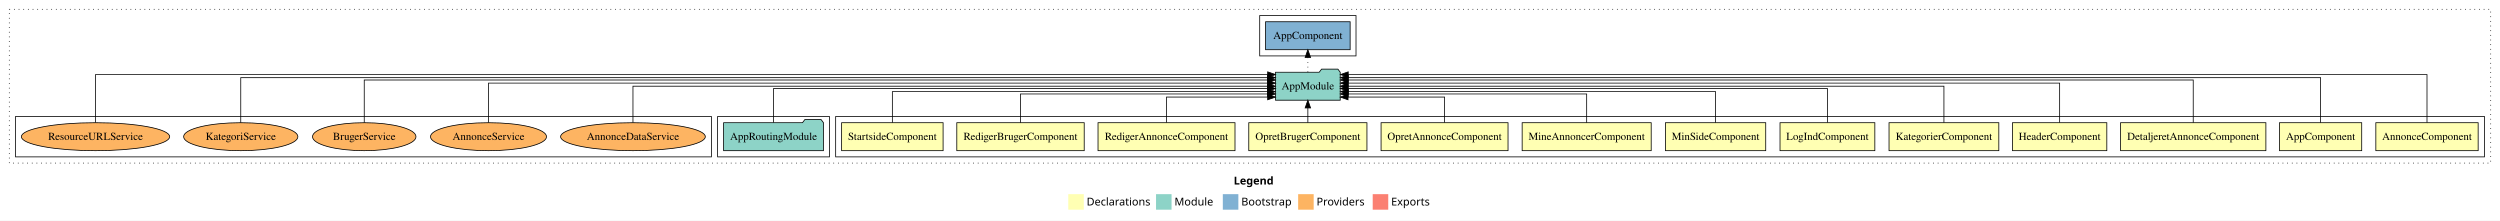
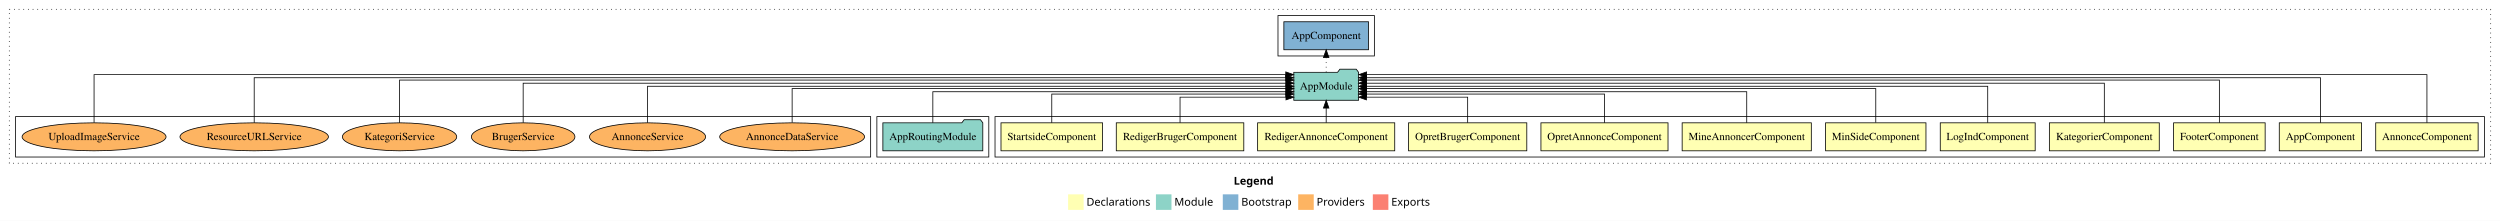
- <svg xmlns="http://www.w3.org/2000/svg" width="3219pt" height="284pt" viewBox="0.00 0.00 3219.00 284.00">
+ <svg xmlns="http://www.w3.org/2000/svg" width="3216pt" height="284pt" viewBox="0.00 0.00 3216.00 284.00">
  <g id="graph0" class="graph" transform="scale(1 1) rotate(0) translate(4 280)">
-     <polygon fill="#ffffff" stroke="transparent" points="-4,4 -4,-280 3215,-280 3215,4 -4,4" />
-     <text text-anchor="start" x="1584.509" y="-42.4" font-family="sans-serif" font-weight="bold" font-size="14.00" fill="#000000">Legend</text>
-     <polygon fill="#ffffb3" stroke="transparent" points="1371.5,-10 1371.5,-30 1391.5,-30 1391.5,-10 1371.5,-10" />
-     <text text-anchor="start" x="1395.129" y="-15.4" font-family="sans-serif" font-size="14.00" fill="#000000">  Declarations</text>
-     <polygon fill="#8dd3c7" stroke="transparent" points="1484.5,-10 1484.5,-30 1504.5,-30 1504.5,-10 1484.5,-10" />
-     <text text-anchor="start" x="1508.225" y="-15.4" font-family="sans-serif" font-size="14.00" fill="#000000">  Module</text>
-     <polygon fill="#80b1d3" stroke="transparent" points="1570.5,-10 1570.5,-30 1590.5,-30 1590.5,-10 1570.5,-10" />
-     <text text-anchor="start" x="1594.281" y="-15.4" font-family="sans-serif" font-size="14.00" fill="#000000">  Bootstrap</text>
-     <polygon fill="#fdb462" stroke="transparent" points="1667.5,-10 1667.5,-30 1687.5,-30 1687.5,-10 1667.5,-10" />
-     <text text-anchor="start" x="1691.173" y="-15.4" font-family="sans-serif" font-size="14.00" fill="#000000">  Providers</text>
-     <polygon fill="#fb8072" stroke="transparent" points="1763.5,-10 1763.5,-30 1783.5,-30 1783.5,-10 1763.5,-10" />
-     <text text-anchor="start" x="1787.226" y="-15.4" font-family="sans-serif" font-size="14.00" fill="#000000">  Exports</text>
+     <polygon fill="#ffffff" stroke="transparent" points="-4,4 -4,-280 3212,-280 3212,4 -4,4" />
+     <text text-anchor="start" x="1583.009" y="-42.4" font-family="sans-serif" font-weight="bold" font-size="14.00" fill="#000000">Legend</text>
+     <polygon fill="#ffffb3" stroke="transparent" points="1370,-10 1370,-30 1390,-30 1390,-10 1370,-10" />
+     <text text-anchor="start" x="1393.629" y="-15.4" font-family="sans-serif" font-size="14.00" fill="#000000">  Declarations</text>
+     <polygon fill="#8dd3c7" stroke="transparent" points="1483,-10 1483,-30 1503,-30 1503,-10 1483,-10" />
+     <text text-anchor="start" x="1506.725" y="-15.4" font-family="sans-serif" font-size="14.00" fill="#000000">  Module</text>
+     <polygon fill="#80b1d3" stroke="transparent" points="1569,-10 1569,-30 1589,-30 1589,-10 1569,-10" />
+     <text text-anchor="start" x="1592.781" y="-15.4" font-family="sans-serif" font-size="14.00" fill="#000000">  Bootstrap</text>
+     <polygon fill="#fdb462" stroke="transparent" points="1666,-10 1666,-30 1686,-30 1686,-10 1666,-10" />
+     <text text-anchor="start" x="1689.673" y="-15.4" font-family="sans-serif" font-size="14.00" fill="#000000">  Providers</text>
+     <polygon fill="#fb8072" stroke="transparent" points="1762,-10 1762,-30 1782,-30 1782,-10 1762,-10" />
+     <text text-anchor="start" x="1785.726" y="-15.4" font-family="sans-serif" font-size="14.00" fill="#000000">  Exports</text>
    <g id="clust1" class="cluster">
-       <polygon fill="none" stroke="#000000" stroke-dasharray="1,5" points="8,-70 8,-268 3203,-268 3203,-70 8,-70" />
+       <polygon fill="none" stroke="#000000" stroke-dasharray="1,5" points="8,-70 8,-268 3200,-268 3200,-70 8,-70" />
    </g>
    <g id="clust2" class="cluster">
-       <polygon fill="none" stroke="#000000" points="1072,-78 1072,-130 3195,-130 3195,-78 1072,-78" />
+       <polygon fill="none" stroke="#000000" points="1276,-78 1276,-130 3192,-130 3192,-78 1276,-78" />
    </g>
-     <g id="clust16" class="cluster">
-       <polygon fill="none" stroke="#000000" points="920,-78 920,-130 1064,-130 1064,-78 920,-78" />
+     <g id="clust15" class="cluster">
+       <polygon fill="none" stroke="#000000" points="1124,-78 1124,-130 1268,-130 1268,-78 1124,-78" />
+     </g>
+     <g id="clust17" class="cluster">
+       <polygon fill="none" stroke="#000000" points="1640,-208 1640,-260 1764,-260 1764,-208 1640,-208" />
    </g>
    <g id="clust18" class="cluster">
-       <polygon fill="none" stroke="#000000" points="1618,-208 1618,-260 1742,-260 1742,-208 1618,-208" />
-     </g>
-     <g id="clust19" class="cluster">
-       <polygon fill="none" stroke="#000000" points="16,-78 16,-130 912,-130 912,-78 16,-78" />
+       <polygon fill="none" stroke="#000000" points="16,-78 16,-130 1116,-130 1116,-78 16,-78" />
    </g>
    <g id="node1" class="node">
-       <polygon fill="#ffffb3" stroke="#000000" points="3186.868,-122 3055.132,-122 3055.132,-86 3186.868,-86 3186.868,-122" />
-       <text text-anchor="middle" x="3121" y="-99.8" font-family="Times,serif" font-size="14.00" fill="#000000">AnnonceComponent</text>
+       <polygon fill="#ffffb3" stroke="#000000" points="3183.868,-122 3052.132,-122 3052.132,-86 3183.868,-86 3183.868,-122" />
+       <text text-anchor="middle" x="3118" y="-99.8" font-family="Times,serif" font-size="14.00" fill="#000000">AnnonceComponent</text>
+     </g>
+     <g id="node13" class="node">
+       <polygon fill="#8dd3c7" stroke="#000000" points="1743.657,-187 1740.657,-191 1719.657,-191 1716.657,-187 1660.343,-187 1660.343,-151 1743.657,-151 1743.657,-187" />
+       <text text-anchor="middle" x="1702" y="-164.8" font-family="Times,serif" font-size="14.00" fill="#000000">AppModule</text>
+     </g>
+     <g id="edge1" class="edge">
+       <path fill="none" stroke="#000000" d="M3118,-122.153C3118,-145.757 3118,-184 3118,-184 3118,-184 1753.994,-184 1753.994,-184" />
+       <polygon fill="#000000" stroke="#000000" points="1753.994,-180.5 1743.994,-184 1753.994,-187.5 1753.994,-180.5" />
+     </g>
+     <g id="node2" class="node">
+       <polygon fill="#ffffb3" stroke="#000000" points="3033.94,-122 2928.06,-122 2928.06,-86 3033.94,-86 3033.94,-122" />
+       <text text-anchor="middle" x="2981" y="-99.8" font-family="Times,serif" font-size="14.00" fill="#000000">AppComponent</text>
+     </g>
+     <g id="edge2" class="edge">
+       <path fill="none" stroke="#000000" d="M2981,-122.011C2981,-144.485 2981,-180 2981,-180 2981,-180 1753.828,-180 1753.828,-180" />
+       <polygon fill="#000000" stroke="#000000" points="1753.828,-176.5 1743.828,-180 1753.827,-183.5 1753.828,-176.5" />
+     </g>
+     <g id="node3" class="node">
+       <polygon fill="#ffffb3" stroke="#000000" points="2909.881,-122 2792.119,-122 2792.119,-86 2909.881,-86 2909.881,-122" />
+       <text text-anchor="middle" x="2851" y="-99.8" font-family="Times,serif" font-size="14.00" fill="#000000">FooterComponent</text>
+     </g>
+     <g id="edge3" class="edge">
+       <path fill="none" stroke="#000000" d="M2851,-122.045C2851,-143.662 2851,-177 2851,-177 2851,-177 1753.914,-177 1753.914,-177" />
+       <polygon fill="#000000" stroke="#000000" points="1753.914,-173.5 1743.914,-177 1753.914,-180.5 1753.914,-173.5" />
+     </g>
+     <g id="node4" class="node">
+       <polygon fill="#ffffb3" stroke="#000000" points="2773.685,-122 2632.315,-122 2632.315,-86 2773.685,-86 2773.685,-122" />
+       <text text-anchor="middle" x="2703" y="-99.8" font-family="Times,serif" font-size="14.00" fill="#000000">KategorierComponent</text>
+     </g>
+     <g id="edge4" class="edge">
+       <path fill="none" stroke="#000000" d="M2703,-122.129C2703,-142.572 2703,-173 2703,-173 2703,-173 1753.737,-173 1753.737,-173" />
+       <polygon fill="#000000" stroke="#000000" points="1753.737,-169.5 1743.737,-173 1753.737,-176.5 1753.737,-169.5" />
+     </g>
+     <g id="node5" class="node">
+       <polygon fill="#ffffb3" stroke="#000000" points="2614.046,-122 2491.954,-122 2491.954,-86 2614.046,-86 2614.046,-122" />
+       <text text-anchor="middle" x="2553" y="-99.8" font-family="Times,serif" font-size="14.00" fill="#000000">LogIndComponent</text>
+     </g>
+     <g id="edge5" class="edge">
+       <path fill="none" stroke="#000000" d="M2553,-122.106C2553,-141.339 2553,-169 2553,-169 2553,-169 1753.911,-169 1753.911,-169" />
+       <polygon fill="#000000" stroke="#000000" points="1753.911,-165.5 1743.911,-169 1753.911,-172.5 1753.911,-165.5" />
+     </g>
+     <g id="node6" class="node">
+       <polygon fill="#ffffb3" stroke="#000000" points="2473.556,-122 2344.444,-122 2344.444,-86 2473.556,-86 2473.556,-122" />
+       <text text-anchor="middle" x="2409" y="-99.8" font-family="Times,serif" font-size="14.00" fill="#000000">MinSideComponent</text>
+     </g>
+     <g id="edge6" class="edge">
+       <path fill="none" stroke="#000000" d="M2409,-122.267C2409,-140.555 2409,-166 2409,-166 2409,-166 1753.847,-166 1753.847,-166" />
+       <polygon fill="#000000" stroke="#000000" points="1753.847,-162.5 1743.847,-166 1753.847,-169.5 1753.847,-162.5" />
+     </g>
+     <g id="node7" class="node">
+       <polygon fill="#ffffb3" stroke="#000000" points="2326.079,-122 2159.921,-122 2159.921,-86 2326.079,-86 2326.079,-122" />
+       <text text-anchor="middle" x="2243" y="-99.8" font-family="Times,serif" font-size="14.00" fill="#000000">MineAnnoncerComponent</text>
+     </g>
+     <g id="edge7" class="edge">
+       <path fill="none" stroke="#000000" d="M2243,-122.034C2243,-139.06 2243,-162 2243,-162 2243,-162 1754.001,-162 1754.001,-162" />
+       <polygon fill="#000000" stroke="#000000" points="1754.001,-158.5 1744.001,-162 1754.001,-165.5 1754.001,-158.5" />
+     </g>
+     <g id="node8" class="node">
+       <polygon fill="#ffffb3" stroke="#000000" points="2141.741,-122 1978.259,-122 1978.259,-86 2141.741,-86 2141.741,-122" />
+       <text text-anchor="middle" x="2060" y="-99.8" font-family="Times,serif" font-size="14.00" fill="#000000">OpretAnnonceComponent</text>
+     </g>
+     <g id="edge8" class="edge">
+       <path fill="none" stroke="#000000" d="M2060,-122.009C2060,-138.049 2060,-159 2060,-159 2060,-159 1753.768,-159 1753.768,-159" />
+       <polygon fill="#000000" stroke="#000000" points="1753.768,-155.5 1743.768,-159 1753.768,-162.5 1753.768,-155.5" />
+     </g>
+     <g id="node9" class="node">
+       <polygon fill="#ffffb3" stroke="#000000" points="1960.077,-122 1807.923,-122 1807.923,-86 1960.077,-86 1960.077,-122" />
+       <text text-anchor="middle" x="1884" y="-99.8" font-family="Times,serif" font-size="14.00" fill="#000000">OpretBrugerComponent</text>
+     </g>
+     <g id="edge9" class="edge">
+       <path fill="none" stroke="#000000" d="M1884,-122.124C1884,-136.783 1884,-155 1884,-155 1884,-155 1753.755,-155 1753.755,-155" />
+       <polygon fill="#000000" stroke="#000000" points="1753.755,-151.5 1743.755,-155 1753.754,-158.5 1753.755,-151.5" />
+     </g>
+     <g id="node10" class="node">
+       <polygon fill="#ffffb3" stroke="#000000" points="1790.185,-122 1613.815,-122 1613.815,-86 1790.185,-86 1790.185,-122" />
+       <text text-anchor="middle" x="1702" y="-99.8" font-family="Times,serif" font-size="14.00" fill="#000000">RedigerAnnonceComponent</text>
+     </g>
+     <g id="edge10" class="edge">
+       <path fill="none" stroke="#000000" d="M1702,-122.106C1702,-122.106 1702,-140.991 1702,-140.991" />
+       <polygon fill="#000000" stroke="#000000" points="1698.5,-140.991 1702,-150.991 1705.5,-140.991 1698.5,-140.991" />
+     </g>
+     <g id="node11" class="node">
+       <polygon fill="#ffffb3" stroke="#000000" points="1596.023,-122 1431.977,-122 1431.977,-86 1596.023,-86 1596.023,-122" />
+       <text text-anchor="middle" x="1514" y="-99.8" font-family="Times,serif" font-size="14.00" fill="#000000">RedigerBrugerComponent</text>
+     </g>
+     <g id="edge11" class="edge">
+       <path fill="none" stroke="#000000" d="M1514,-122.124C1514,-136.783 1514,-155 1514,-155 1514,-155 1650.277,-155 1650.277,-155" />
+       <polygon fill="#000000" stroke="#000000" points="1650.277,-158.5 1660.277,-155 1650.277,-151.5 1650.277,-158.5" />
+     </g>
+     <g id="node12" class="node">
+       <polygon fill="#ffffb3" stroke="#000000" points="1414.322,-122 1283.678,-122 1283.678,-86 1414.322,-86 1414.322,-122" />
+       <text text-anchor="middle" x="1349" y="-99.8" font-family="Times,serif" font-size="14.00" fill="#000000">StartsideComponent</text>
+     </g>
+     <g id="edge12" class="edge">
+       <path fill="none" stroke="#000000" d="M1349,-122.009C1349,-138.049 1349,-159 1349,-159 1349,-159 1650.12,-159 1650.12,-159" />
+       <polygon fill="#000000" stroke="#000000" points="1650.12,-162.5 1660.12,-159 1650.12,-155.5 1650.12,-162.5" />
+     </g>
+     <g id="node15" class="node">
+       <polygon fill="#80b1d3" stroke="#000000" points="1756.439,-252 1647.561,-252 1647.561,-216 1756.439,-216 1756.439,-252" />
+       <text text-anchor="middle" x="1702" y="-229.8" font-family="Times,serif" font-size="14.00" fill="#000000">AppComponent </text>
+     </g>
+     <g id="edge14" class="edge">
+       <path fill="none" stroke="#000000" stroke-dasharray="1,5" d="M1702,-187.106C1702,-187.106 1702,-205.991 1702,-205.991" />
+       <polygon fill="#000000" stroke="#000000" points="1698.5,-205.991 1702,-215.991 1705.5,-205.991 1698.5,-205.991" />
    </g>
    <g id="node14" class="node">
-       <polygon fill="#8dd3c7" stroke="#000000" points="1721.657,-187 1718.657,-191 1697.657,-191 1694.657,-187 1638.343,-187 1638.343,-151 1721.657,-151 1721.657,-187" />
-       <text text-anchor="middle" x="1680" y="-164.8" font-family="Times,serif" font-size="14.00" fill="#000000">AppModule</text>
-     </g>
-     <g id="edge1" class="edge">
-       <path fill="none" stroke="#000000" d="M3121,-122.153C3121,-145.757 3121,-184 3121,-184 3121,-184 1731.958,-184 1731.958,-184" />
-       <polygon fill="#000000" stroke="#000000" points="1731.958,-180.5 1721.958,-184 1731.958,-187.5 1731.958,-180.5" />
-     </g>
-     <g id="node2" class="node">
-       <polygon fill="#ffffb3" stroke="#000000" points="3036.94,-122 2931.06,-122 2931.06,-86 3036.94,-86 3036.94,-122" />
-       <text text-anchor="middle" x="2984" y="-99.8" font-family="Times,serif" font-size="14.00" fill="#000000">AppComponent</text>
-     </g>
-     <g id="edge2" class="edge">
-       <path fill="none" stroke="#000000" d="M2984,-122.011C2984,-144.485 2984,-180 2984,-180 2984,-180 1731.909,-180 1731.909,-180" />
-       <polygon fill="#000000" stroke="#000000" points="1731.909,-176.5 1721.909,-180 1731.909,-183.5 1731.909,-176.5" />
-     </g>
-     <g id="node3" class="node">
-       <polygon fill="#ffffb3" stroke="#000000" points="2913.556,-122 2726.444,-122 2726.444,-86 2913.556,-86 2913.556,-122" />
-       <text text-anchor="middle" x="2820" y="-99.8" font-family="Times,serif" font-size="14.00" fill="#000000">DetaljeretAnnonceComponent</text>
-     </g>
-     <g id="edge3" class="edge">
-       <path fill="none" stroke="#000000" d="M2820,-122.045C2820,-143.662 2820,-177 2820,-177 2820,-177 1731.925,-177 1731.925,-177" />
-       <polygon fill="#000000" stroke="#000000" points="1731.925,-173.5 1721.925,-177 1731.925,-180.5 1731.925,-173.5" />
-     </g>
-     <g id="node4" class="node">
-       <polygon fill="#ffffb3" stroke="#000000" points="2708.744,-122 2587.256,-122 2587.256,-86 2708.744,-86 2708.744,-122" />
-       <text text-anchor="middle" x="2648" y="-99.8" font-family="Times,serif" font-size="14.00" fill="#000000">HeaderComponent</text>
-     </g>
-     <g id="edge4" class="edge">
-       <path fill="none" stroke="#000000" d="M2648,-122.129C2648,-142.572 2648,-173 2648,-173 2648,-173 1731.904,-173 1731.904,-173" />
-       <polygon fill="#000000" stroke="#000000" points="1731.905,-169.5 1721.904,-173 1731.904,-176.5 1731.905,-169.5" />
-     </g>
-     <g id="node5" class="node">
-       <polygon fill="#ffffb3" stroke="#000000" points="2569.685,-122 2428.315,-122 2428.315,-86 2569.685,-86 2569.685,-122" />
-       <text text-anchor="middle" x="2499" y="-99.8" font-family="Times,serif" font-size="14.00" fill="#000000">KategorierComponent</text>
-     </g>
-     <g id="edge5" class="edge">
-       <path fill="none" stroke="#000000" d="M2499,-122.106C2499,-141.339 2499,-169 2499,-169 2499,-169 1731.74,-169 1731.74,-169" />
-       <polygon fill="#000000" stroke="#000000" points="1731.74,-165.5 1721.74,-169 1731.74,-172.5 1731.74,-165.5" />
-     </g>
-     <g id="node6" class="node">
-       <polygon fill="#ffffb3" stroke="#000000" points="2410.046,-122 2287.954,-122 2287.954,-86 2410.046,-86 2410.046,-122" />
-       <text text-anchor="middle" x="2349" y="-99.8" font-family="Times,serif" font-size="14.00" fill="#000000">LogIndComponent</text>
-     </g>
-     <g id="edge6" class="edge">
-       <path fill="none" stroke="#000000" d="M2349,-122.267C2349,-140.555 2349,-166 2349,-166 2349,-166 1731.849,-166 1731.849,-166" />
-       <polygon fill="#000000" stroke="#000000" points="1731.849,-162.5 1721.849,-166 1731.849,-169.5 1731.849,-162.5" />
-     </g>
-     <g id="node7" class="node">
-       <polygon fill="#ffffb3" stroke="#000000" points="2269.556,-122 2140.444,-122 2140.444,-86 2269.556,-86 2269.556,-122" />
-       <text text-anchor="middle" x="2205" y="-99.8" font-family="Times,serif" font-size="14.00" fill="#000000">MinSideComponent</text>
-     </g>
-     <g id="edge7" class="edge">
-       <path fill="none" stroke="#000000" d="M2205,-122.034C2205,-139.06 2205,-162 2205,-162 2205,-162 1732.075,-162 1732.075,-162" />
-       <polygon fill="#000000" stroke="#000000" points="1732.075,-158.5 1722.075,-162 1732.075,-165.5 1732.075,-158.5" />
-     </g>
-     <g id="node8" class="node">
-       <polygon fill="#ffffb3" stroke="#000000" points="2122.079,-122 1955.921,-122 1955.921,-86 2122.079,-86 2122.079,-122" />
-       <text text-anchor="middle" x="2039" y="-99.8" font-family="Times,serif" font-size="14.00" fill="#000000">MineAnnoncerComponent</text>
-     </g>
-     <g id="edge8" class="edge">
-       <path fill="none" stroke="#000000" d="M2039,-122.009C2039,-138.049 2039,-159 2039,-159 2039,-159 1731.884,-159 1731.884,-159" />
-       <polygon fill="#000000" stroke="#000000" points="1731.884,-155.5 1721.884,-159 1731.884,-162.5 1731.884,-155.5" />
-     </g>
-     <g id="node9" class="node">
-       <polygon fill="#ffffb3" stroke="#000000" points="1937.741,-122 1774.259,-122 1774.259,-86 1937.741,-86 1937.741,-122" />
-       <text text-anchor="middle" x="1856" y="-99.8" font-family="Times,serif" font-size="14.00" fill="#000000">OpretAnnonceComponent</text>
-     </g>
-     <g id="edge9" class="edge">
-       <path fill="none" stroke="#000000" d="M1856,-122.124C1856,-136.783 1856,-155 1856,-155 1856,-155 1731.709,-155 1731.709,-155" />
-       <polygon fill="#000000" stroke="#000000" points="1731.71,-151.5 1721.709,-155 1731.709,-158.5 1731.71,-151.5" />
-     </g>
-     <g id="node10" class="node">
-       <polygon fill="#ffffb3" stroke="#000000" points="1756.077,-122 1603.923,-122 1603.923,-86 1756.077,-86 1756.077,-122" />
-       <text text-anchor="middle" x="1680" y="-99.8" font-family="Times,serif" font-size="14.00" fill="#000000">OpretBrugerComponent</text>
-     </g>
-     <g id="edge10" class="edge">
-       <path fill="none" stroke="#000000" d="M1680,-122.106C1680,-122.106 1680,-140.991 1680,-140.991" />
-       <polygon fill="#000000" stroke="#000000" points="1676.5,-140.991 1680,-150.991 1683.5,-140.991 1676.5,-140.991" />
-     </g>
-     <g id="node11" class="node">
-       <polygon fill="#ffffb3" stroke="#000000" points="1586.185,-122 1409.815,-122 1409.815,-86 1586.185,-86 1586.185,-122" />
-       <text text-anchor="middle" x="1498" y="-99.8" font-family="Times,serif" font-size="14.00" fill="#000000">RedigerAnnonceComponent</text>
-     </g>
-     <g id="edge11" class="edge">
-       <path fill="none" stroke="#000000" d="M1498,-122.124C1498,-136.783 1498,-155 1498,-155 1498,-155 1628.245,-155 1628.245,-155" />
-       <polygon fill="#000000" stroke="#000000" points="1628.246,-158.5 1638.245,-155 1628.245,-151.5 1628.246,-158.5" />
-     </g>
-     <g id="node12" class="node">
-       <polygon fill="#ffffb3" stroke="#000000" points="1392.023,-122 1227.977,-122 1227.977,-86 1392.023,-86 1392.023,-122" />
-       <text text-anchor="middle" x="1310" y="-99.8" font-family="Times,serif" font-size="14.00" fill="#000000">RedigerBrugerComponent</text>
-     </g>
-     <g id="edge12" class="edge">
-       <path fill="none" stroke="#000000" d="M1310,-122.009C1310,-138.049 1310,-159 1310,-159 1310,-159 1628.275,-159 1628.275,-159" />
-       <polygon fill="#000000" stroke="#000000" points="1628.276,-162.5 1638.275,-159 1628.275,-155.5 1628.276,-162.5" />
-     </g>
-     <g id="node13" class="node">
-       <polygon fill="#ffffb3" stroke="#000000" points="1210.322,-122 1079.678,-122 1079.678,-86 1210.322,-86 1210.322,-122" />
-       <text text-anchor="middle" x="1145" y="-99.8" font-family="Times,serif" font-size="14.00" fill="#000000">StartsideComponent</text>
+       <polygon fill="#8dd3c7" stroke="#000000" points="1260.274,-122 1257.274,-126 1236.274,-126 1233.274,-122 1131.726,-122 1131.726,-86 1260.274,-86 1260.274,-122" />
+       <text text-anchor="middle" x="1196" y="-99.8" font-family="Times,serif" font-size="14.00" fill="#000000">AppRoutingModule</text>
    </g>
    <g id="edge13" class="edge">
-       <path fill="none" stroke="#000000" d="M1145,-122.034C1145,-139.06 1145,-162 1145,-162 1145,-162 1628.019,-162 1628.019,-162" />
-       <polygon fill="#000000" stroke="#000000" points="1628.02,-165.5 1638.019,-162 1628.019,-158.5 1628.02,-165.5" />
+       <path fill="none" stroke="#000000" d="M1196,-122.034C1196,-139.06 1196,-162 1196,-162 1196,-162 1650.161,-162 1650.161,-162" />
+       <polygon fill="#000000" stroke="#000000" points="1650.161,-165.5 1660.161,-162 1650.161,-158.5 1650.161,-165.5" />
    </g>
    <g id="node16" class="node">
-       <polygon fill="#80b1d3" stroke="#000000" points="1734.439,-252 1625.561,-252 1625.561,-216 1734.439,-216 1734.439,-252" />
-       <text text-anchor="middle" x="1680" y="-229.8" font-family="Times,serif" font-size="14.00" fill="#000000">AppComponent </text>
+       <ellipse fill="#fdb462" stroke="#000000" cx="1015" cy="-104" rx="93.158" ry="18" />
+       <text text-anchor="middle" x="1015" y="-99.8" font-family="Times,serif" font-size="14.00" fill="#000000">AnnonceDataService</text>
    </g>
    <g id="edge15" class="edge">
-       <path fill="none" stroke="#000000" stroke-dasharray="1,5" d="M1680,-187.106C1680,-187.106 1680,-205.991 1680,-205.991" />
-       <polygon fill="#000000" stroke="#000000" points="1676.5,-205.991 1680,-215.991 1683.5,-205.991 1676.5,-205.991" />
-     </g>
-     <g id="node15" class="node">
-       <polygon fill="#8dd3c7" stroke="#000000" points="1056.274,-122 1053.274,-126 1032.274,-126 1029.274,-122 927.726,-122 927.726,-86 1056.274,-86 1056.274,-122" />
-       <text text-anchor="middle" x="992" y="-99.8" font-family="Times,serif" font-size="14.00" fill="#000000">AppRoutingModule</text>
-     </g>
-     <g id="edge14" class="edge">
-       <path fill="none" stroke="#000000" d="M992,-122.267C992,-140.555 992,-166 992,-166 992,-166 1628.255,-166 1628.255,-166" />
-       <polygon fill="#000000" stroke="#000000" points="1628.255,-169.5 1638.255,-166 1628.255,-162.5 1628.255,-169.5" />
+       <path fill="none" stroke="#000000" d="M1015,-122.267C1015,-140.555 1015,-166 1015,-166 1015,-166 1650.316,-166 1650.316,-166" />
+       <polygon fill="#000000" stroke="#000000" points="1650.316,-169.5 1660.316,-166 1650.316,-162.5 1650.316,-169.5" />
    </g>
    <g id="node17" class="node">
-       <ellipse fill="#fdb462" stroke="#000000" cx="811" cy="-104" rx="93.158" ry="18" />
-       <text text-anchor="middle" x="811" y="-99.8" font-family="Times,serif" font-size="14.00" fill="#000000">AnnonceDataService</text>
+       <ellipse fill="#fdb462" stroke="#000000" cx="829" cy="-104" rx="74.701" ry="18" />
+       <text text-anchor="middle" x="829" y="-99.8" font-family="Times,serif" font-size="14.00" fill="#000000">AnnonceService</text>
    </g>
    <g id="edge16" class="edge">
-       <path fill="none" stroke="#000000" d="M811,-122.106C811,-141.339 811,-169 811,-169 811,-169 1628.086,-169 1628.086,-169" />
-       <polygon fill="#000000" stroke="#000000" points="1628.086,-172.5 1638.086,-169 1628.086,-165.5 1628.086,-172.5" />
+       <path fill="none" stroke="#000000" d="M829,-122.106C829,-141.339 829,-169 829,-169 829,-169 1650.188,-169 1650.188,-169" />
+       <polygon fill="#000000" stroke="#000000" points="1650.188,-172.5 1660.188,-169 1650.188,-165.5 1650.188,-172.5" />
    </g>
    <g id="node18" class="node">
-       <ellipse fill="#fdb462" stroke="#000000" cx="625" cy="-104" rx="74.701" ry="18" />
-       <text text-anchor="middle" x="625" y="-99.8" font-family="Times,serif" font-size="14.00" fill="#000000">AnnonceService</text>
+       <ellipse fill="#fdb462" stroke="#000000" cx="669" cy="-104" rx="66.611" ry="18" />
+       <text text-anchor="middle" x="669" y="-99.8" font-family="Times,serif" font-size="14.00" fill="#000000">BrugerService</text>
    </g>
    <g id="edge17" class="edge">
-       <path fill="none" stroke="#000000" d="M625,-122.129C625,-142.572 625,-173 625,-173 625,-173 1628.318,-173 1628.318,-173" />
-       <polygon fill="#000000" stroke="#000000" points="1628.318,-176.5 1638.318,-173 1628.318,-169.5 1628.318,-176.5" />
+       <path fill="none" stroke="#000000" d="M669,-122.129C669,-142.572 669,-173 669,-173 669,-173 1650.226,-173 1650.226,-173" />
+       <polygon fill="#000000" stroke="#000000" points="1650.226,-176.5 1660.226,-173 1650.226,-169.5 1650.226,-176.5" />
    </g>
    <g id="node19" class="node">
-       <ellipse fill="#fdb462" stroke="#000000" cx="465" cy="-104" rx="66.611" ry="18" />
-       <text text-anchor="middle" x="465" y="-99.8" font-family="Times,serif" font-size="14.00" fill="#000000">BrugerService</text>
+       <ellipse fill="#fdb462" stroke="#000000" cx="510" cy="-104" rx="73.552" ry="18" />
+       <text text-anchor="middle" x="510" y="-99.8" font-family="Times,serif" font-size="14.00" fill="#000000">KategoriService</text>
    </g>
    <g id="edge18" class="edge">
-       <path fill="none" stroke="#000000" d="M465,-122.045C465,-143.662 465,-177 465,-177 465,-177 1628.177,-177 1628.177,-177" />
-       <polygon fill="#000000" stroke="#000000" points="1628.177,-180.5 1638.177,-177 1628.177,-173.5 1628.177,-180.5" />
+       <path fill="none" stroke="#000000" d="M510,-122.045C510,-143.662 510,-177 510,-177 510,-177 1650.275,-177 1650.275,-177" />
+       <polygon fill="#000000" stroke="#000000" points="1650.275,-180.5 1660.275,-177 1650.275,-173.5 1650.275,-180.5" />
    </g>
    <g id="node20" class="node">
-       <ellipse fill="#fdb462" stroke="#000000" cx="306" cy="-104" rx="73.552" ry="18" />
-       <text text-anchor="middle" x="306" y="-99.8" font-family="Times,serif" font-size="14.00" fill="#000000">KategoriService</text>
+       <ellipse fill="#fdb462" stroke="#000000" cx="323" cy="-104" rx="95.462" ry="18" />
+       <text text-anchor="middle" x="323" y="-99.8" font-family="Times,serif" font-size="14.00" fill="#000000">ResourceURLService</text>
    </g>
    <g id="edge19" class="edge">
-       <path fill="none" stroke="#000000" d="M306,-122.011C306,-144.485 306,-180 306,-180 306,-180 1628.129,-180 1628.129,-180" />
-       <polygon fill="#000000" stroke="#000000" points="1628.129,-183.5 1638.129,-180 1628.129,-176.5 1628.129,-183.5" />
+       <path fill="none" stroke="#000000" d="M323,-122.011C323,-144.485 323,-180 323,-180 323,-180 1649.976,-180 1649.976,-180" />
+       <polygon fill="#000000" stroke="#000000" points="1649.976,-183.5 1659.976,-180 1649.976,-176.5 1649.976,-183.5" />
    </g>
    <g id="node21" class="node">
-       <ellipse fill="#fdb462" stroke="#000000" cx="119" cy="-104" rx="95.462" ry="18" />
-       <text text-anchor="middle" x="119" y="-99.8" font-family="Times,serif" font-size="14.00" fill="#000000">ResourceURLService</text>
+       <ellipse fill="#fdb462" stroke="#000000" cx="117" cy="-104" rx="92.596" ry="18" />
+       <text text-anchor="middle" x="117" y="-99.8" font-family="Times,serif" font-size="14.00" fill="#000000">UploadImageService</text>
    </g>
    <g id="edge20" class="edge">
-       <path fill="none" stroke="#000000" d="M119,-122.153C119,-145.757 119,-184 119,-184 119,-184 1628.247,-184 1628.247,-184" />
-       <polygon fill="#000000" stroke="#000000" points="1628.247,-187.5 1638.247,-184 1628.247,-180.5 1628.247,-187.5" />
+       <path fill="none" stroke="#000000" d="M117,-122.153C117,-145.757 117,-184 117,-184 117,-184 1650.013,-184 1650.013,-184" />
+       <polygon fill="#000000" stroke="#000000" points="1650.013,-187.5 1660.013,-184 1650.013,-180.5 1650.013,-187.5" />
    </g>
  </g>
</svg>
